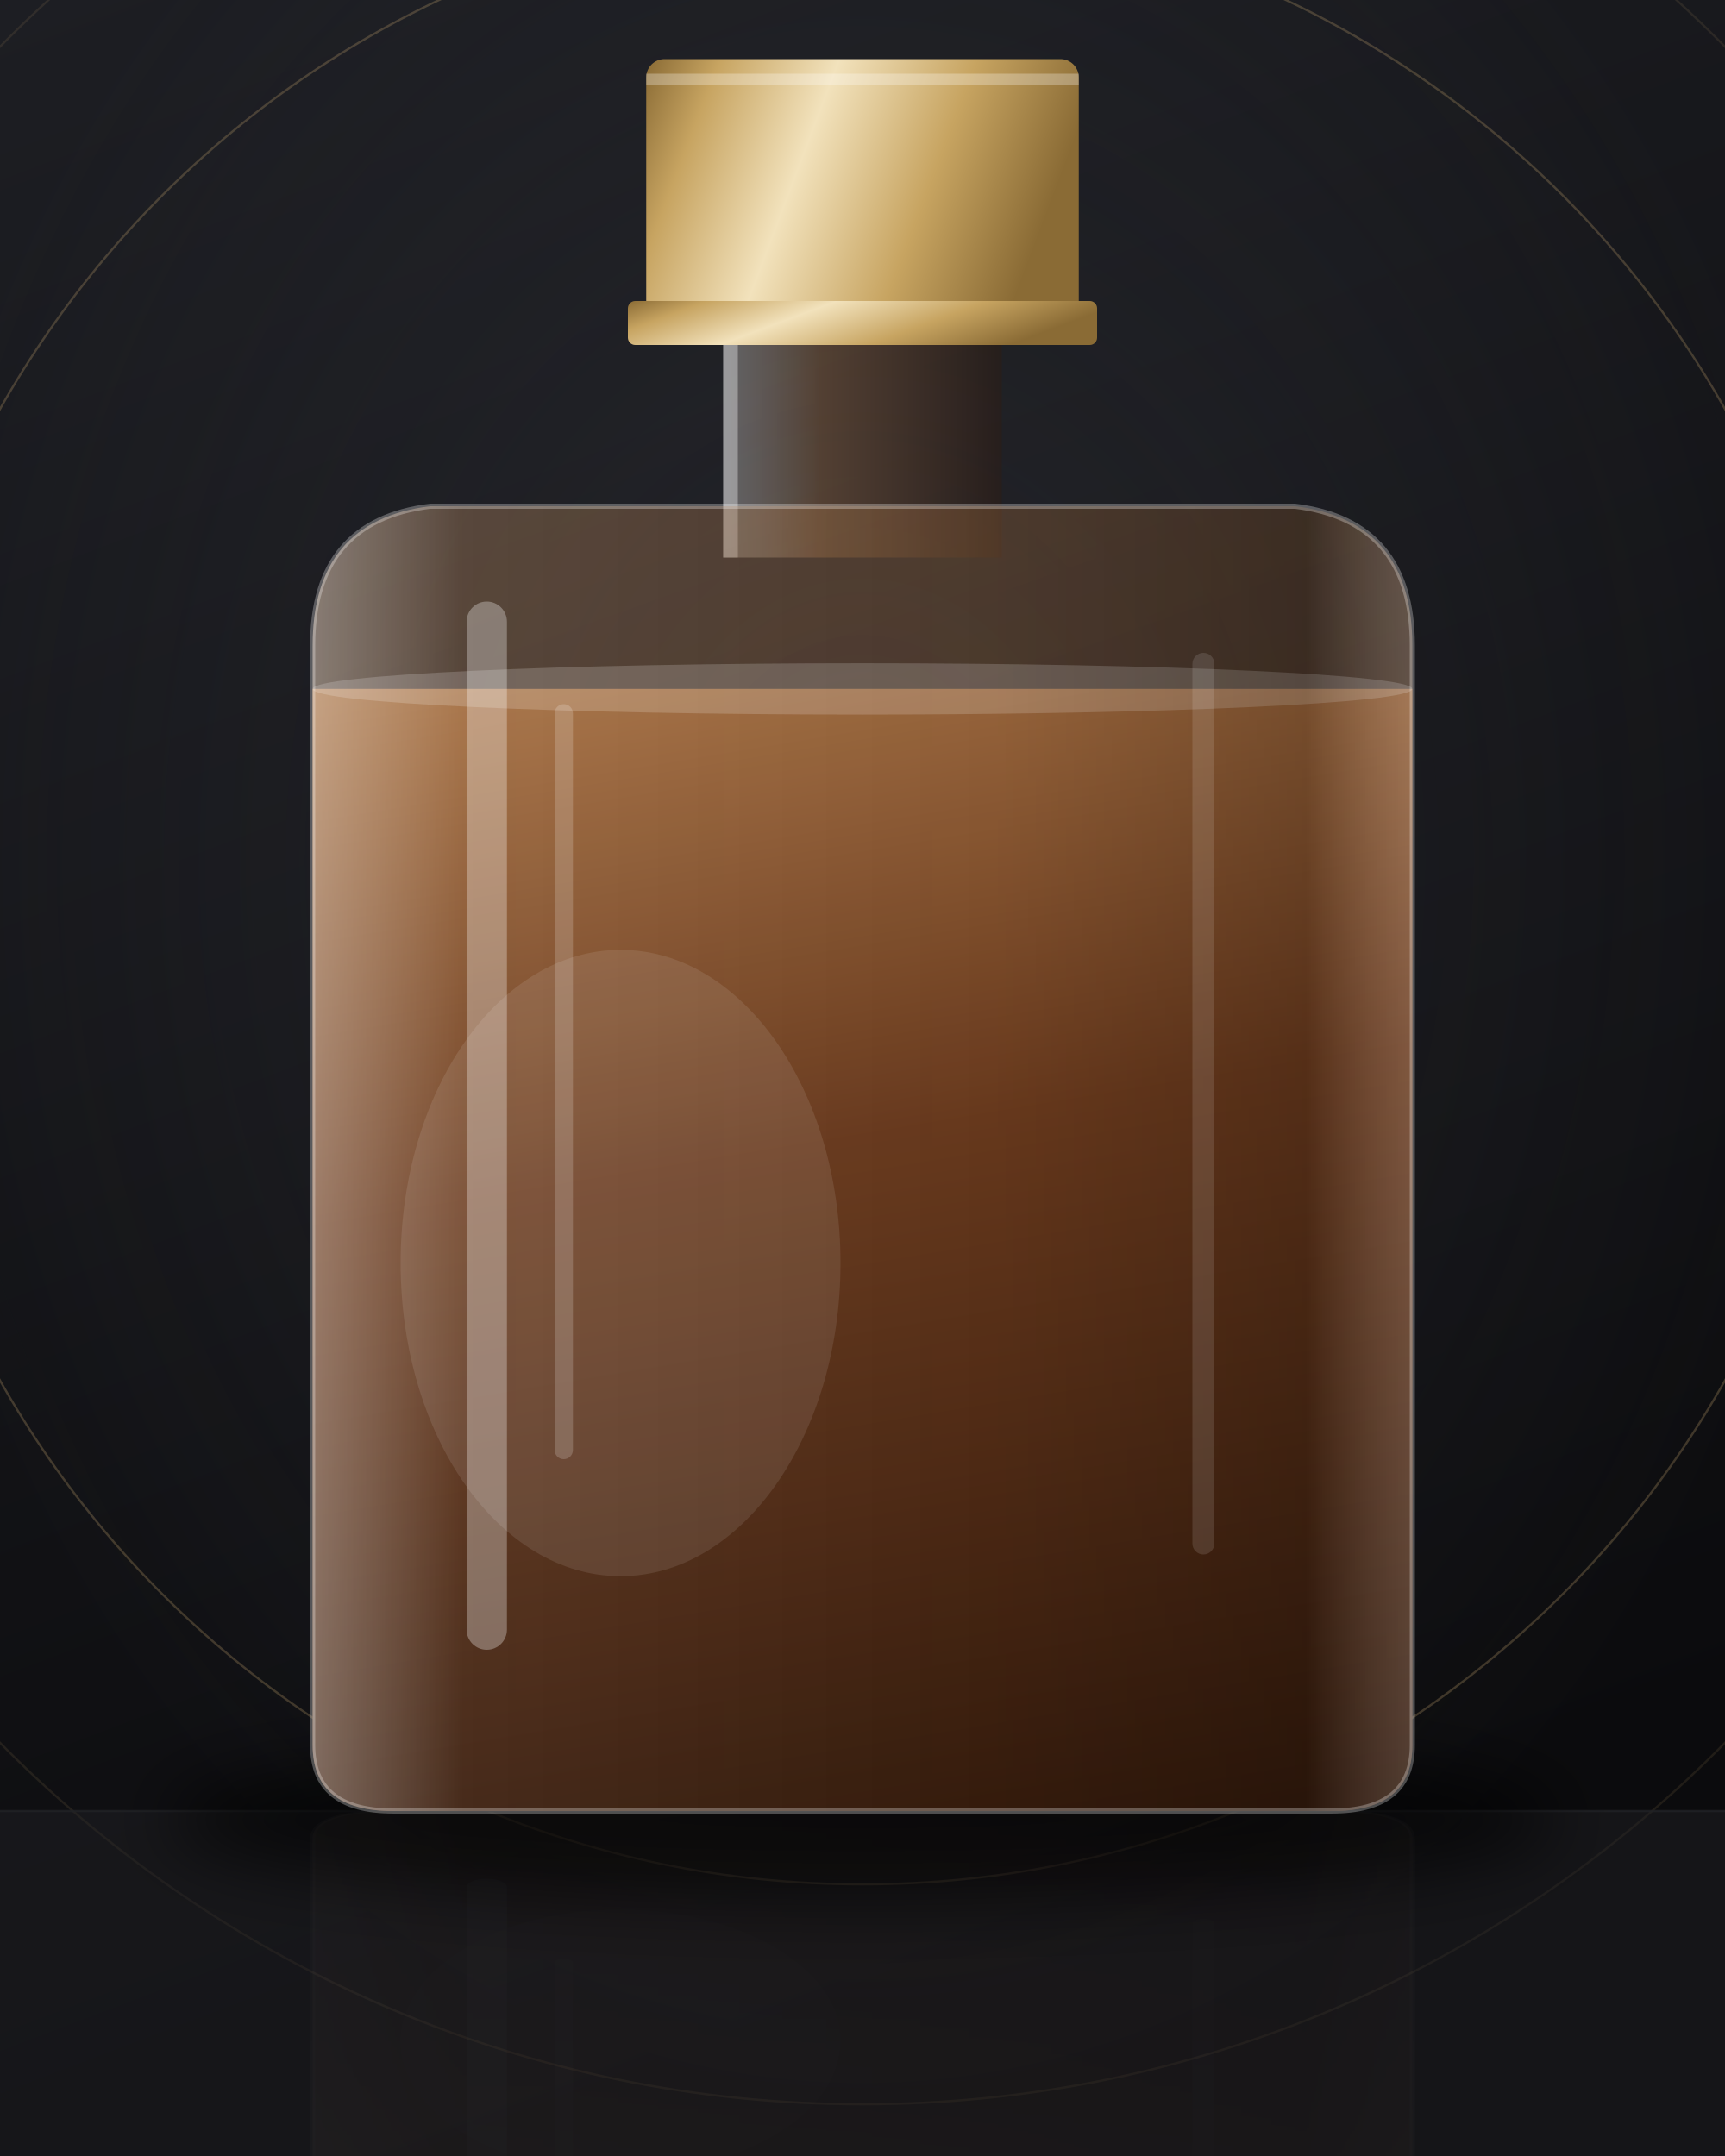
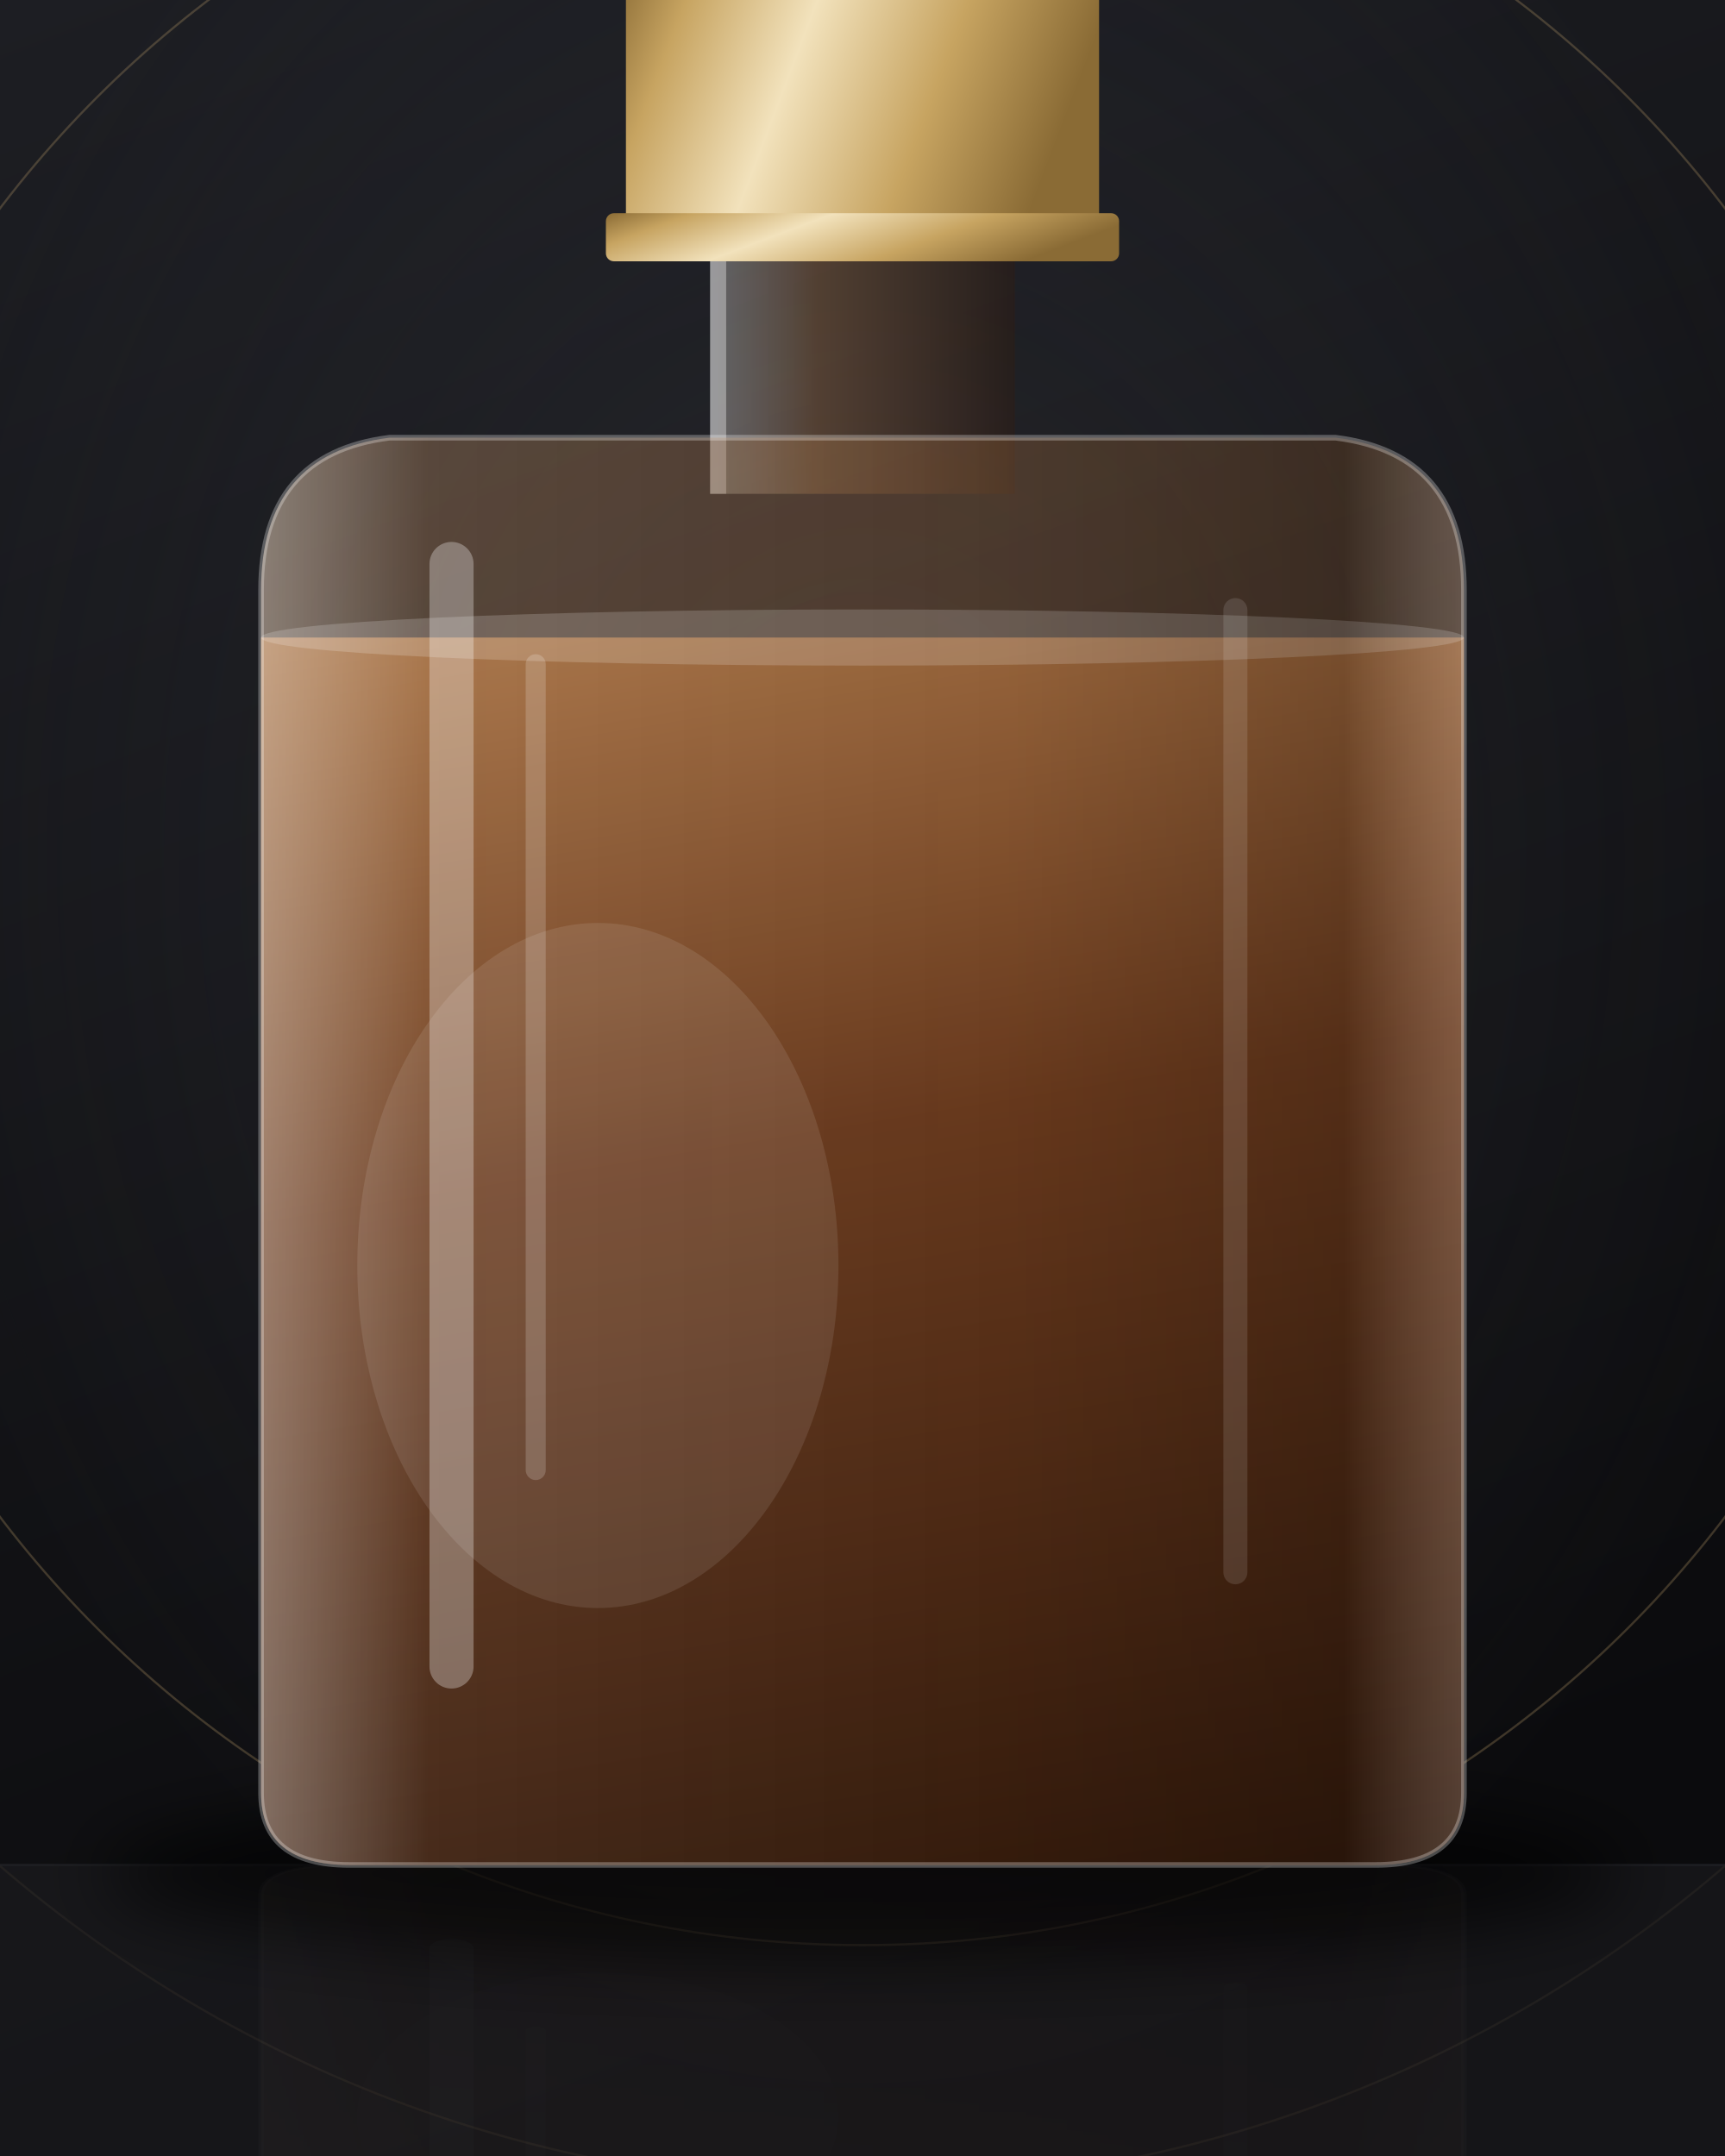
<svg xmlns="http://www.w3.org/2000/svg" viewBox="0 0 800 1000" width="800" height="1000" role="img">
  <defs>
    <linearGradient id="bg-layali-oud2" x1="0" y1="0" x2="0.3" y2="1">
      <stop offset="0" stop-color="#1D1E23" />
      <stop offset="1" stop-color="#0B0B0D" />
    </linearGradient>
    <radialGradient id="glow-layali-oud2" cx="0.5" cy="0.4" r="0.58">
      <stop offset="0" stop-color="#3D3E46" stop-opacity="0.8" />
      <stop offset="1" stop-color="#3D3E46" stop-opacity="0" />
    </radialGradient>
    <linearGradient id="liq-layali-oud2" x1="0" y1="0" x2="0.25" y2="1">
      <stop offset="0" stop-color="#B07A4A" />
      <stop offset="0.45" stop-color="#6A3A1D" />
      <stop offset="1" stop-color="#331A0C" />
    </linearGradient>
    <linearGradient id="empty-layali-oud2" x1="0" y1="0" x2="0.3" y2="1">
      <stop offset="0" stop-color="#B07A4A" stop-opacity="0.34" />
      <stop offset="1" stop-color="#6A3A1D" stop-opacity="0.42" />
    </linearGradient>
    <linearGradient id="glass-layali-oud2" x1="0" y1="0" x2="1" y2="0">
      <stop offset="0" stop-color="#ffffff" stop-opacity="0.34" />
      <stop offset="0.14" stop-color="#ffffff" stop-opacity="0.05" />
      <stop offset="0.62" stop-color="#000000" stop-opacity="0.04" />
      <stop offset="0.9" stop-color="#000000" stop-opacity="0.2" />
      <stop offset="1" stop-color="#ffffff" stop-opacity="0.16" />
    </linearGradient>
    <linearGradient id="cap-layali-oud2" x1="0" y1="0" x2="1" y2="0.25">
      <stop offset="0" stop-color="#8A6B35" />
      <stop offset="0.16" stop-color="#C7A461" />
      <stop offset="0.42" stop-color="#F2E2BC" />
      <stop offset="0.72" stop-color="#C7A461" />
      <stop offset="1" stop-color="#8A6B35" />
    </linearGradient>
    <linearGradient id="neck-layali-oud2" x1="0" y1="0" x2="1" y2="0">
      <stop offset="0" stop-color="#ffffff" stop-opacity="0.3" />
      <stop offset="0.35" stop-color="#B07A4A" stop-opacity="0.35" />
      <stop offset="1" stop-color="#331A0C" stop-opacity="0.35" />
    </linearGradient>
    <linearGradient id="fade-layali-oud2" x1="0" y1="0" x2="0" y2="1">
      <stop offset="0" stop-color="#ffffff" stop-opacity="0.55" />
      <stop offset="1" stop-color="#ffffff" stop-opacity="0" />
    </linearGradient>
    <mask id="reflect-layali-oud2">
      <rect x="-1000" y="-1000" width="2000" height="2000" fill="url(#fade-layali-oud2)" />
    </mask>
    <filter id="soft-layali-oud2" x="-60%" y="-60%" width="220%" height="220%">
      <feGaussianBlur stdDeviation="16" />
    </filter>
  </defs>
  <rect width="800" height="1000" fill="url(#bg-layali-oud2)" />
  <rect width="800" height="1000" fill="url(#glow-layali-oud2)" opacity="0.45" />
-   <circle cx="400" cy="415" r="459" fill="none" stroke="#C2A16B" stroke-opacity="0.28" />
-   <circle cx="400" cy="415" r="561" fill="none" stroke="#C2A16B" stroke-opacity="0.12" />
-   <rect y="840" width="800" height="160" fill="#212226" opacity="0.45" />
-   <path d="M 0 840 L 800 840" stroke="#212226" stroke-opacity="0.8" />
-   <ellipse cx="400" cy="844" rx="323" ry="37.4" fill="#040405" opacity="0.65" filter="url(#soft-layali-oud2)" />
-   <g mask="url(#reflect-layali-oud2)" opacity="0.16" transform="translate(400 840) scale(1.7 -0.714)">
+   <circle cx="400" cy="400.124" r="502.066" fill="none" stroke="#C2A16B" stroke-opacity="0.28" />
+   <circle cx="400" cy="400.124" r="613.636" fill="none" stroke="#C2A16B" stroke-opacity="0.12" />
+   <rect y="865" width="800" height="135" fill="#212226" opacity="0.45" />
+   <path d="M 0 865 L 800 865" stroke="#212226" stroke-opacity="0.8" />
+   <ellipse cx="400" cy="869" rx="353.306" ry="40.909" fill="#040405" opacity="0.65" filter="url(#soft-layali-oud2)" />
+   <g mask="url(#reflect-layali-oud2)" opacity="0.16" transform="translate(400 865) scale(1.859504 -0.7809917)">
    <clipPath id="clip-layali-oud2">
      <path d="M -150 -18 L -150 -318 Q -150 -352 -118 -356 L 118 -356 Q 150 -352 150 -318 L 150 -18 Q 150 0 128 0 L -128 0 Q -150 0 -150 -18 Z" />
    </clipPath>
    <rect x="-38" y="-400" width="76" height="58" fill="url(#neck-layali-oud2)" />
    <rect x="-38" y="-400" width="4" height="58" fill="#ffffff" opacity="0.35" />
    <rect x="-59" y="-478" width="118" height="78" rx="5" fill="url(#cap-layali-oud2)" />
    <rect x="-59" y="-474" width="118" height="3" fill="#ffffff" opacity="0.28" />
    <rect x="-64" y="-412" width="128" height="12" rx="2" fill="url(#cap-layali-oud2)" />
    <path d="M -150 -18 L -150 -318 Q -150 -352 -118 -356 L 118 -356 Q 150 -352 150 -318 L 150 -18 Q 150 0 128 0 L -128 0 Q -150 0 -150 -18 Z" fill="url(#empty-layali-oud2)" />
    <g clip-path="url(#clip-layali-oud2)">
      <rect x="-260" y="-306.16" width="520" height="346.16" fill="url(#liq-layali-oud2)" />
      <ellipse cx="0" cy="-306.16" rx="150" ry="7" fill="#ffffff" opacity="0.18" />
      <ellipse cx="-66" cy="-149.52" rx="60" ry="85.44" fill="#ffffff" opacity="0.1" />
    </g>
    <path d="M -150 -18 L -150 -318 Q -150 -352 -118 -356 L 118 -356 Q 150 -352 150 -318 L 150 -18 Q 150 0 128 0 L -128 0 Q -150 0 -150 -18 Z" fill="url(#glass-layali-oud2)" />
    <path d="M -150 -18 L -150 -318 Q -150 -352 -118 -356 L 118 -356 Q 150 -352 150 -318 L 150 -18 Q 150 0 128 0 L -128 0 Q -150 0 -150 -18 Z" fill="none" stroke="#ffffff" stroke-opacity="0.28" stroke-width="1.4" />
    <g clip-path="url(#clip-layali-oud2)">
      <rect x="-108" y="-330" width="11" height="286" rx="5.5" fill="#ffffff" opacity="0.3" />
      <rect x="-84" y="-302" width="5" height="206" rx="2.5" fill="#ffffff" opacity="0.18" />
      <rect x="90" y="-316" width="6" height="246" rx="3" fill="#ffffff" opacity="0.12" />
    </g>
  </g>
-   <g transform="translate(400 840) scale(1.7)">
+   <g transform="translate(400 865) scale(1.859504)">
    <clipPath id="clip-layali-oud2">
      <path d="M -150 -18 L -150 -318 Q -150 -352 -118 -356 L 118 -356 Q 150 -352 150 -318 L 150 -18 Q 150 0 128 0 L -128 0 Q -150 0 -150 -18 Z" />
    </clipPath>
    <rect x="-38" y="-400" width="76" height="58" fill="url(#neck-layali-oud2)" />
    <rect x="-38" y="-400" width="4" height="58" fill="#ffffff" opacity="0.35" />
    <rect x="-59" y="-478" width="118" height="78" rx="5" fill="url(#cap-layali-oud2)" />
    <rect x="-59" y="-474" width="118" height="3" fill="#ffffff" opacity="0.28" />
    <rect x="-64" y="-412" width="128" height="12" rx="2" fill="url(#cap-layali-oud2)" />
    <path d="M -150 -18 L -150 -318 Q -150 -352 -118 -356 L 118 -356 Q 150 -352 150 -318 L 150 -18 Q 150 0 128 0 L -128 0 Q -150 0 -150 -18 Z" fill="url(#empty-layali-oud2)" />
    <g clip-path="url(#clip-layali-oud2)">
      <rect x="-260" y="-306.16" width="520" height="346.16" fill="url(#liq-layali-oud2)" />
      <ellipse cx="0" cy="-306.16" rx="150" ry="7" fill="#ffffff" opacity="0.18" />
      <ellipse cx="-66" cy="-149.52" rx="60" ry="85.44" fill="#ffffff" opacity="0.1" />
    </g>
    <path d="M -150 -18 L -150 -318 Q -150 -352 -118 -356 L 118 -356 Q 150 -352 150 -318 L 150 -18 Q 150 0 128 0 L -128 0 Q -150 0 -150 -18 Z" fill="url(#glass-layali-oud2)" />
    <path d="M -150 -18 L -150 -318 Q -150 -352 -118 -356 L 118 -356 Q 150 -352 150 -318 L 150 -18 Q 150 0 128 0 L -128 0 Q -150 0 -150 -18 Z" fill="none" stroke="#ffffff" stroke-opacity="0.28" stroke-width="1.4" />
    <g clip-path="url(#clip-layali-oud2)">
      <rect x="-108" y="-330" width="11" height="286" rx="5.5" fill="#ffffff" opacity="0.3" />
      <rect x="-84" y="-302" width="5" height="206" rx="2.5" fill="#ffffff" opacity="0.18" />
      <rect x="90" y="-316" width="6" height="246" rx="3" fill="#ffffff" opacity="0.12" />
    </g>
  </g>
</svg>
